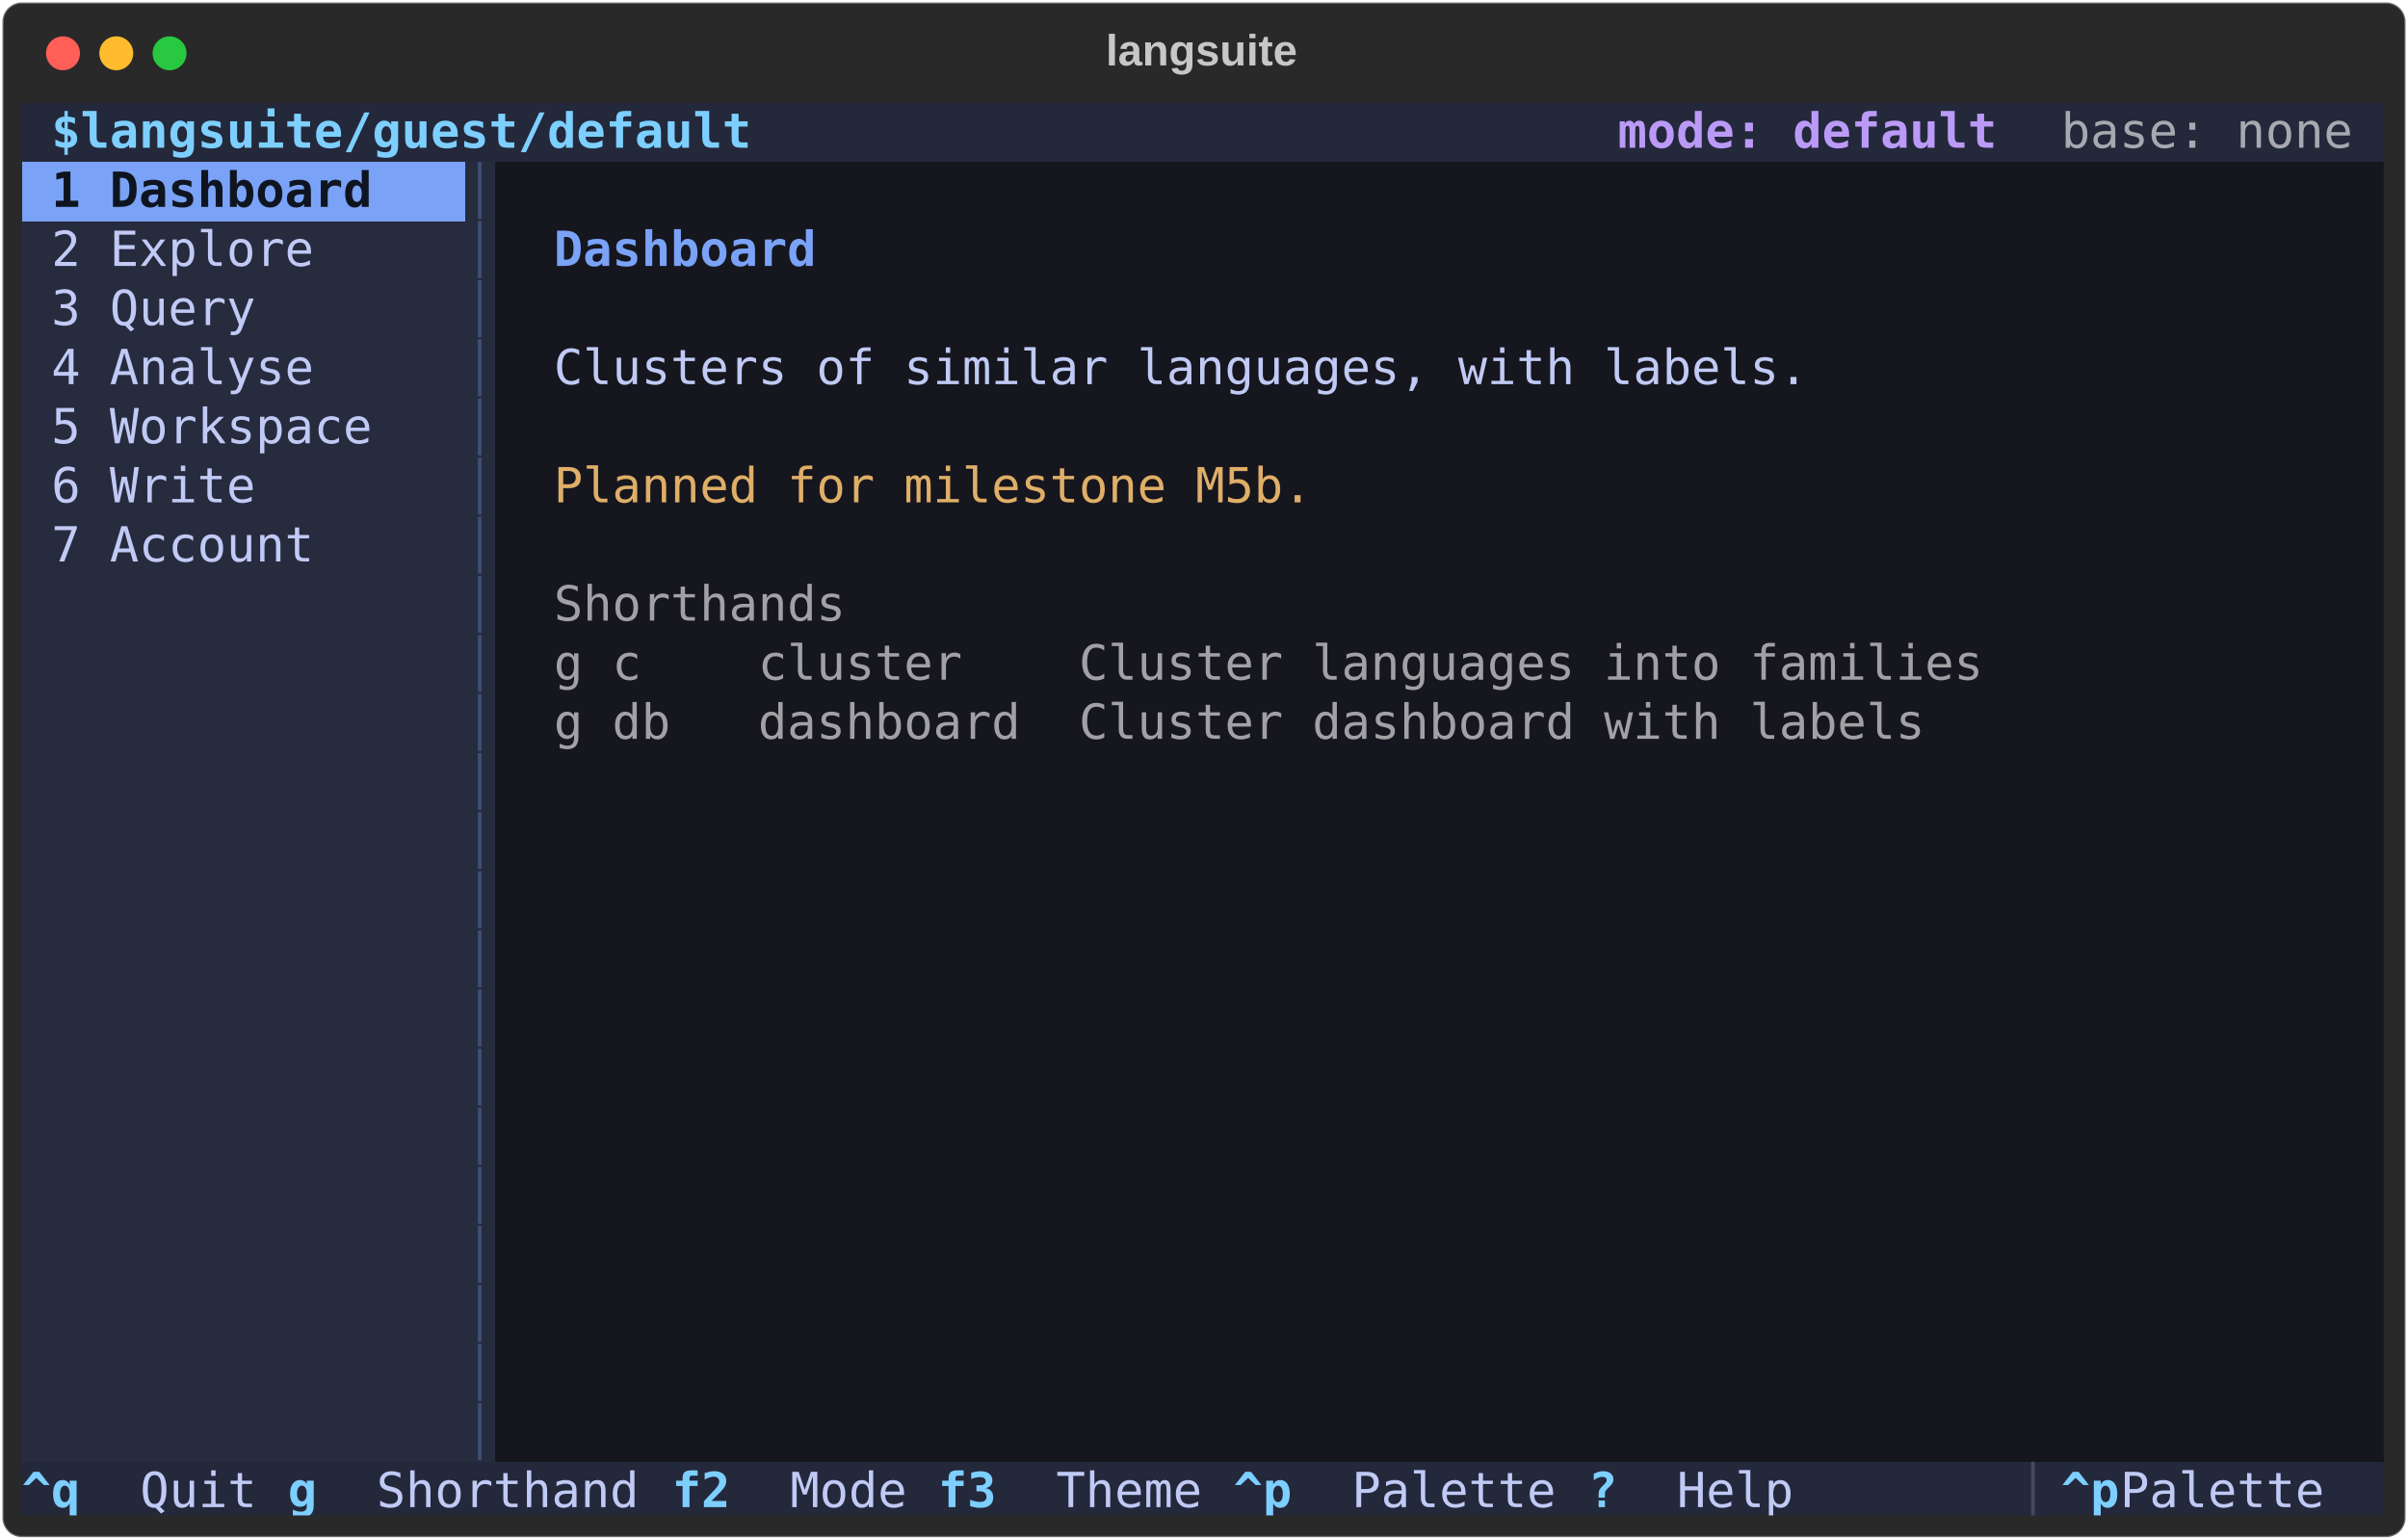
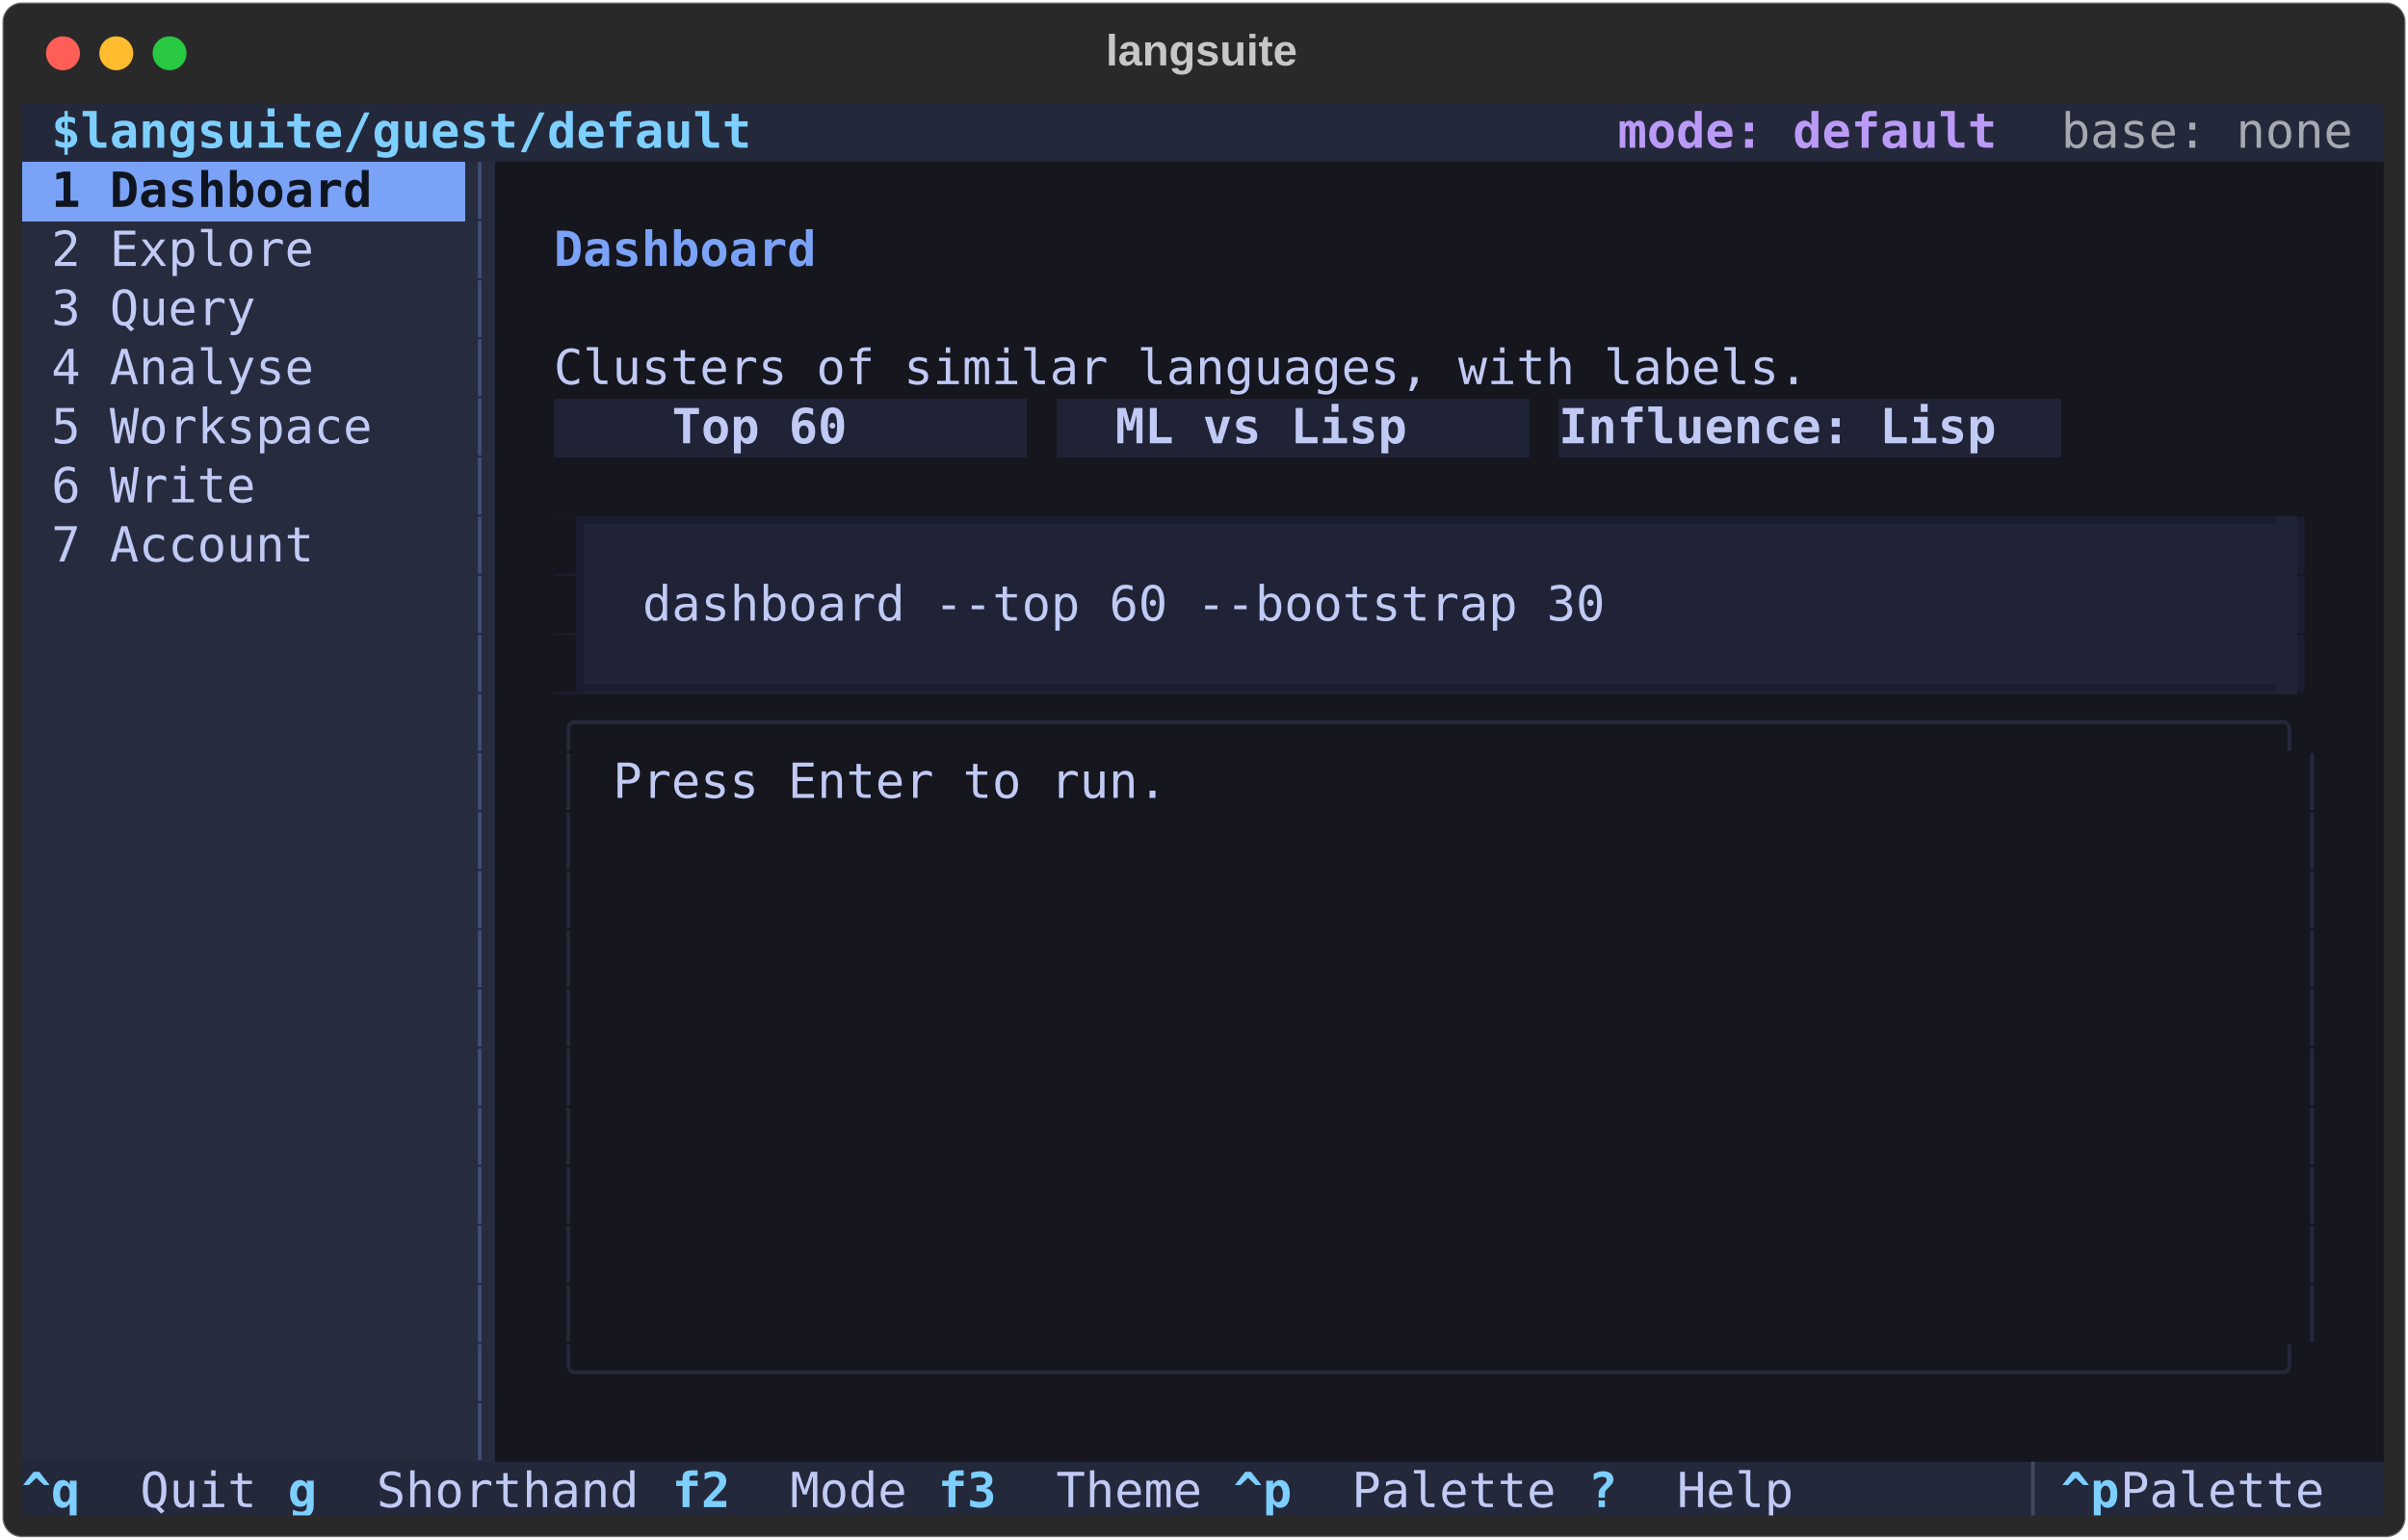
<svg xmlns="http://www.w3.org/2000/svg" class="rich-terminal" viewBox="0 0 994 635.6">
  <style>

    @font-face {
        font-family: "Fira Code";
        src: local("FiraCode-Regular"),
                url("https://cdnjs.cloudflare.com/ajax/libs/firacode/6.2.0/woff2/FiraCode-Regular.woff2") format("woff2"),
                url("https://cdnjs.cloudflare.com/ajax/libs/firacode/6.2.0/woff/FiraCode-Regular.woff") format("woff");
        font-style: normal;
        font-weight: 400;
    }
    @font-face {
        font-family: "Fira Code";
        src: local("FiraCode-Bold"),
                url("https://cdnjs.cloudflare.com/ajax/libs/firacode/6.2.0/woff2/FiraCode-Bold.woff2") format("woff2"),
                url("https://cdnjs.cloudflare.com/ajax/libs/firacode/6.2.0/woff/FiraCode-Bold.woff") format("woff");
        font-style: bold;
        font-weight: 700;
    }

    .terminal-matrix {
        font-family: Fira Code, monospace;
        font-size: 20px;
        line-height: 24.4px;
        font-variant-east-asian: full-width;
    }

    .terminal-title {
        font-size: 18px;
        font-weight: bold;
        font-family: arial;
    }

    .terminal-r1 { fill: #c5c8c6 }
.terminal-r2 { fill: #7dcfff;font-weight: bold }
.terminal-r3 { fill: #bb9af7;font-weight: bold }
.terminal-r4 { fill: #a7a9b0 }
.terminal-r5 { fill: #0f1520;font-weight: bold }
.terminal-r6 { fill: #3e4e74 }
.terminal-r7 { fill: #c0caf5 }
.terminal-r8 { fill: #7aa2f7;font-weight: bold }
- .terminal-r9 { fill: #dfaf68 }
- .terminal-r10 { fill: #a1a1a5 }
- .terminal-r11 { fill: #434860 }
+ .terminal-r9 { fill: #c0caf5;font-weight: bold }
+ .terminal-r10 { fill: #16161e }
+ .terminal-r11 { fill: #191d2f }
+ .terminal-r12 { fill: #24283b }
+ .terminal-r13 { fill: #434860 }
    </style>
  <defs>
    <clipPath id="terminal-clip-terminal">
      <rect x="0" y="0" width="975.0" height="584.6" />
    </clipPath>
    <clipPath id="terminal-line-0">
      <rect x="0" y="1.5" width="976" height="24.65" />
    </clipPath>
    <clipPath id="terminal-line-1">
      <rect x="0" y="25.9" width="976" height="24.65" />
    </clipPath>
    <clipPath id="terminal-line-2">
      <rect x="0" y="50.3" width="976" height="24.65" />
    </clipPath>
    <clipPath id="terminal-line-3">
      <rect x="0" y="74.7" width="976" height="24.65" />
    </clipPath>
    <clipPath id="terminal-line-4">
      <rect x="0" y="99.1" width="976" height="24.65" />
    </clipPath>
    <clipPath id="terminal-line-5">
      <rect x="0" y="123.5" width="976" height="24.65" />
    </clipPath>
    <clipPath id="terminal-line-6">
      <rect x="0" y="147.9" width="976" height="24.65" />
    </clipPath>
    <clipPath id="terminal-line-7">
      <rect x="0" y="172.3" width="976" height="24.65" />
    </clipPath>
    <clipPath id="terminal-line-8">
      <rect x="0" y="196.7" width="976" height="24.65" />
    </clipPath>
    <clipPath id="terminal-line-9">
      <rect x="0" y="221.1" width="976" height="24.65" />
    </clipPath>
    <clipPath id="terminal-line-10">
      <rect x="0" y="245.5" width="976" height="24.65" />
    </clipPath>
    <clipPath id="terminal-line-11">
      <rect x="0" y="269.9" width="976" height="24.65" />
    </clipPath>
    <clipPath id="terminal-line-12">
      <rect x="0" y="294.3" width="976" height="24.65" />
    </clipPath>
    <clipPath id="terminal-line-13">
      <rect x="0" y="318.7" width="976" height="24.65" />
    </clipPath>
    <clipPath id="terminal-line-14">
      <rect x="0" y="343.1" width="976" height="24.65" />
    </clipPath>
    <clipPath id="terminal-line-15">
      <rect x="0" y="367.5" width="976" height="24.65" />
    </clipPath>
    <clipPath id="terminal-line-16">
      <rect x="0" y="391.9" width="976" height="24.65" />
    </clipPath>
    <clipPath id="terminal-line-17">
      <rect x="0" y="416.3" width="976" height="24.65" />
    </clipPath>
    <clipPath id="terminal-line-18">
      <rect x="0" y="440.7" width="976" height="24.65" />
    </clipPath>
    <clipPath id="terminal-line-19">
      <rect x="0" y="465.1" width="976" height="24.65" />
    </clipPath>
    <clipPath id="terminal-line-20">
      <rect x="0" y="489.5" width="976" height="24.65" />
    </clipPath>
    <clipPath id="terminal-line-21">
      <rect x="0" y="513.9" width="976" height="24.65" />
    </clipPath>
    <clipPath id="terminal-line-22">
      <rect x="0" y="538.3" width="976" height="24.65" />
    </clipPath>
  </defs>
  <rect fill="#292929" stroke="rgba(255,255,255,0.35)" stroke-width="1" x="1" y="1" width="992" height="633.6" rx="8" />
  <text class="terminal-title" fill="#c5c8c6" text-anchor="middle" x="496" y="27">langsuite</text>
  <g transform="translate(26,22)">
    <circle cx="0" cy="0" r="7" fill="#ff5f57" />
    <circle cx="22" cy="0" r="7" fill="#febc2e" />
    <circle cx="44" cy="0" r="7" fill="#28c840" />
  </g>
  <g transform="translate(9, 41)" clip-path="url(#terminal-clip-terminal)">
    <rect fill="#24283b" x="0" y="1.5" width="12.2" height="24.65" shape-rendering="crispEdges" />
    <rect fill="#24283b" x="12.2" y="1.5" width="292.8" height="24.65" shape-rendering="crispEdges" />
    <rect fill="#24283b" x="305" y="1.5" width="353.8" height="24.65" shape-rendering="crispEdges" />
    <rect fill="#24283b" x="658.8" y="1.5" width="158.6" height="24.65" shape-rendering="crispEdges" />
    <rect fill="#24283b" x="817.4" y="1.5" width="24.4" height="24.65" shape-rendering="crispEdges" />
    <rect fill="#24283b" x="841.8" y="1.5" width="122" height="24.65" shape-rendering="crispEdges" />
    <rect fill="#24283b" x="963.8" y="1.5" width="12.2" height="24.65" shape-rendering="crispEdges" />
    <rect fill="#7aa2f7" x="0" y="25.9" width="12.2" height="24.65" shape-rendering="crispEdges" />
    <rect fill="#7aa2f7" x="12.2" y="25.9" width="134.2" height="24.65" shape-rendering="crispEdges" />
    <rect fill="#7aa2f7" x="146.4" y="25.9" width="36.6" height="24.65" shape-rendering="crispEdges" />
    <rect fill="#272b3e" x="183" y="25.9" width="12.2" height="24.65" shape-rendering="crispEdges" />
    <rect fill="#16161e" x="195.2" y="25.9" width="780.8" height="24.65" shape-rendering="crispEdges" />
    <rect fill="#272b3e" x="0" y="50.3" width="12.2" height="24.65" shape-rendering="crispEdges" />
    <rect fill="#272b3e" x="12.2" y="50.3" width="109.8" height="24.65" shape-rendering="crispEdges" />
    <rect fill="#272b3e" x="122" y="50.3" width="61" height="24.65" shape-rendering="crispEdges" />
    <rect fill="#272b3e" x="183" y="50.3" width="12.2" height="24.65" shape-rendering="crispEdges" />
    <rect fill="#16161e" x="195.2" y="50.3" width="24.4" height="24.65" shape-rendering="crispEdges" />
    <rect fill="#16161e" x="219.6" y="50.3" width="109.8" height="24.65" shape-rendering="crispEdges" />
    <rect fill="#16161e" x="329.4" y="50.3" width="646.6" height="24.65" shape-rendering="crispEdges" />
    <rect fill="#272b3e" x="0" y="74.7" width="12.2" height="24.65" shape-rendering="crispEdges" />
    <rect fill="#272b3e" x="12.2" y="74.7" width="85.4" height="24.65" shape-rendering="crispEdges" />
    <rect fill="#272b3e" x="97.6" y="74.7" width="85.4" height="24.65" shape-rendering="crispEdges" />
    <rect fill="#272b3e" x="183" y="74.7" width="12.2" height="24.65" shape-rendering="crispEdges" />
    <rect fill="#16161e" x="195.2" y="74.7" width="780.8" height="24.65" shape-rendering="crispEdges" />
    <rect fill="#272b3e" x="0" y="99.1" width="12.2" height="24.65" shape-rendering="crispEdges" />
    <rect fill="#272b3e" x="12.2" y="99.1" width="109.8" height="24.65" shape-rendering="crispEdges" />
    <rect fill="#272b3e" x="122" y="99.1" width="61" height="24.65" shape-rendering="crispEdges" />
    <rect fill="#272b3e" x="183" y="99.1" width="12.2" height="24.65" shape-rendering="crispEdges" />
    <rect fill="#16161e" x="195.2" y="99.1" width="24.4" height="24.65" shape-rendering="crispEdges" />
    <rect fill="#16161e" x="219.6" y="99.1" width="524.6" height="24.65" shape-rendering="crispEdges" />
    <rect fill="#16161e" x="744.2" y="99.1" width="231.8" height="24.65" shape-rendering="crispEdges" />
    <rect fill="#272b3e" x="0" y="123.5" width="12.2" height="24.65" shape-rendering="crispEdges" />
    <rect fill="#272b3e" x="12.2" y="123.5" width="134.2" height="24.65" shape-rendering="crispEdges" />
    <rect fill="#272b3e" x="146.4" y="123.5" width="36.6" height="24.65" shape-rendering="crispEdges" />
    <rect fill="#272b3e" x="183" y="123.5" width="12.2" height="24.65" shape-rendering="crispEdges" />
-     <rect fill="#16161e" x="195.2" y="123.5" width="780.8" height="24.65" shape-rendering="crispEdges" />
+     <rect fill="#16161e" x="195.2" y="123.5" width="24.4" height="24.65" shape-rendering="crispEdges" />
+     <rect fill="#1f2335" x="219.6" y="123.5" width="48.8" height="24.65" shape-rendering="crispEdges" />
+     <rect fill="#1f2335" x="268.4" y="123.5" width="97.6" height="24.65" shape-rendering="crispEdges" />
+     <rect fill="#1f2335" x="366" y="123.5" width="48.8" height="24.65" shape-rendering="crispEdges" />
+     <rect fill="#16161e" x="414.8" y="123.5" width="12.2" height="24.65" shape-rendering="crispEdges" />
+     <rect fill="#1f2335" x="427" y="123.5" width="24.4" height="24.65" shape-rendering="crispEdges" />
+     <rect fill="#1f2335" x="451.4" y="123.5" width="146.4" height="24.65" shape-rendering="crispEdges" />
+     <rect fill="#1f2335" x="597.8" y="123.5" width="24.4" height="24.65" shape-rendering="crispEdges" />
+     <rect fill="#16161e" x="622.2" y="123.5" width="12.2" height="24.65" shape-rendering="crispEdges" />
+     <rect fill="#1f2335" x="634.4" y="123.5" width="207.4" height="24.65" shape-rendering="crispEdges" />
+     <rect fill="#16161e" x="841.8" y="123.5" width="134.2" height="24.65" shape-rendering="crispEdges" />
    <rect fill="#272b3e" x="0" y="147.9" width="12.2" height="24.65" shape-rendering="crispEdges" />
    <rect fill="#272b3e" x="12.2" y="147.9" width="85.4" height="24.65" shape-rendering="crispEdges" />
    <rect fill="#272b3e" x="97.6" y="147.9" width="85.4" height="24.65" shape-rendering="crispEdges" />
    <rect fill="#272b3e" x="183" y="147.9" width="12.2" height="24.65" shape-rendering="crispEdges" />
-     <rect fill="#16161e" x="195.2" y="147.9" width="24.4" height="24.65" shape-rendering="crispEdges" />
-     <rect fill="#16161e" x="219.6" y="147.9" width="317.2" height="24.65" shape-rendering="crispEdges" />
-     <rect fill="#16161e" x="536.8" y="147.9" width="439.2" height="24.65" shape-rendering="crispEdges" />
+     <rect fill="#16161e" x="195.2" y="147.9" width="780.8" height="24.65" shape-rendering="crispEdges" />
    <rect fill="#272b3e" x="0" y="172.3" width="12.2" height="24.65" shape-rendering="crispEdges" />
    <rect fill="#272b3e" x="12.2" y="172.3" width="109.8" height="24.65" shape-rendering="crispEdges" />
    <rect fill="#272b3e" x="122" y="172.3" width="61" height="24.65" shape-rendering="crispEdges" />
    <rect fill="#272b3e" x="183" y="172.3" width="12.2" height="24.65" shape-rendering="crispEdges" />
-     <rect fill="#16161e" x="195.2" y="172.3" width="780.8" height="24.65" shape-rendering="crispEdges" />
+     <rect fill="#16161e" x="195.2" y="172.3" width="24.4" height="24.65" shape-rendering="crispEdges" />
+     <rect fill="#191d2f" x="219.6" y="172.3" width="12.2" height="24.65" shape-rendering="crispEdges" />
+     <rect fill="#1f2335" x="231.8" y="172.3" width="707.6" height="24.65" shape-rendering="crispEdges" />
+     <rect fill="#16161e" x="939.4" y="172.3" width="12.2" height="24.65" shape-rendering="crispEdges" />
+     <rect fill="#16161e" x="951.6" y="172.3" width="24.4" height="24.65" shape-rendering="crispEdges" />
    <rect fill="#272b3e" x="0" y="196.7" width="183" height="24.65" shape-rendering="crispEdges" />
    <rect fill="#272b3e" x="183" y="196.7" width="12.2" height="24.65" shape-rendering="crispEdges" />
    <rect fill="#16161e" x="195.2" y="196.7" width="24.4" height="24.65" shape-rendering="crispEdges" />
-     <rect fill="#16161e" x="219.6" y="196.7" width="122" height="24.65" shape-rendering="crispEdges" />
-     <rect fill="#16161e" x="341.6" y="196.7" width="634.4" height="24.65" shape-rendering="crispEdges" />
+     <rect fill="#191d2f" x="219.6" y="196.7" width="12.2" height="24.65" shape-rendering="crispEdges" />
+     <rect fill="#1f2335" x="231.8" y="196.7" width="24.4" height="24.65" shape-rendering="crispEdges" />
+     <rect fill="#1f2335" x="256.2" y="196.7" width="658.8" height="24.65" shape-rendering="crispEdges" />
+     <rect fill="#1f2335" x="915" y="196.7" width="24.4" height="24.65" shape-rendering="crispEdges" />
+     <rect fill="#16161e" x="939.4" y="196.7" width="12.2" height="24.65" shape-rendering="crispEdges" />
+     <rect fill="#16161e" x="951.6" y="196.7" width="24.4" height="24.65" shape-rendering="crispEdges" />
    <rect fill="#272b3e" x="0" y="221.1" width="183" height="24.65" shape-rendering="crispEdges" />
    <rect fill="#272b3e" x="183" y="221.1" width="12.2" height="24.65" shape-rendering="crispEdges" />
    <rect fill="#16161e" x="195.2" y="221.1" width="24.4" height="24.65" shape-rendering="crispEdges" />
-     <rect fill="#16161e" x="219.6" y="221.1" width="622.2" height="24.65" shape-rendering="crispEdges" />
-     <rect fill="#16161e" x="841.8" y="221.1" width="134.2" height="24.65" shape-rendering="crispEdges" />
+     <rect fill="#191d2f" x="219.6" y="221.1" width="12.2" height="24.65" shape-rendering="crispEdges" />
+     <rect fill="#1f2335" x="231.8" y="221.1" width="707.6" height="24.65" shape-rendering="crispEdges" />
+     <rect fill="#16161e" x="939.4" y="221.1" width="12.2" height="24.65" shape-rendering="crispEdges" />
+     <rect fill="#16161e" x="951.6" y="221.1" width="24.4" height="24.65" shape-rendering="crispEdges" />
    <rect fill="#272b3e" x="0" y="245.5" width="183" height="24.65" shape-rendering="crispEdges" />
    <rect fill="#272b3e" x="183" y="245.5" width="12.2" height="24.65" shape-rendering="crispEdges" />
    <rect fill="#16161e" x="195.2" y="245.5" width="24.4" height="24.65" shape-rendering="crispEdges" />
-     <rect fill="#16161e" x="219.6" y="245.5" width="597.8" height="24.65" shape-rendering="crispEdges" />
-     <rect fill="#16161e" x="817.4" y="245.5" width="158.6" height="24.65" shape-rendering="crispEdges" />
+     <rect fill="#16161e" x="219.6" y="245.5" width="732" height="24.65" shape-rendering="crispEdges" />
+     <rect fill="#16161e" x="951.6" y="245.5" width="24.4" height="24.65" shape-rendering="crispEdges" />
    <rect fill="#272b3e" x="0" y="269.9" width="183" height="24.65" shape-rendering="crispEdges" />
    <rect fill="#272b3e" x="183" y="269.9" width="12.2" height="24.65" shape-rendering="crispEdges" />
-     <rect fill="#16161e" x="195.2" y="269.9" width="780.8" height="24.65" shape-rendering="crispEdges" />
+     <rect fill="#16161e" x="195.2" y="269.9" width="24.4" height="24.65" shape-rendering="crispEdges" />
+     <rect fill="#16161e" x="219.6" y="269.9" width="12.2" height="24.65" shape-rendering="crispEdges" />
+     <rect fill="#16161e" x="231.8" y="269.9" width="12.2" height="24.65" shape-rendering="crispEdges" />
+     <rect fill="#16161e" x="244" y="269.9" width="231.8" height="24.65" shape-rendering="crispEdges" />
+     <rect fill="#16161e" x="475.8" y="269.9" width="463.6" height="24.65" shape-rendering="crispEdges" />
+     <rect fill="#16161e" x="939.4" y="269.9" width="12.2" height="24.65" shape-rendering="crispEdges" />
+     <rect fill="#16161e" x="951.6" y="269.9" width="24.4" height="24.65" shape-rendering="crispEdges" />
    <rect fill="#272b3e" x="0" y="294.3" width="183" height="24.65" shape-rendering="crispEdges" />
    <rect fill="#272b3e" x="183" y="294.3" width="12.2" height="24.65" shape-rendering="crispEdges" />
-     <rect fill="#16161e" x="195.2" y="294.3" width="780.8" height="24.65" shape-rendering="crispEdges" />
+     <rect fill="#16161e" x="195.2" y="294.3" width="24.4" height="24.65" shape-rendering="crispEdges" />
+     <rect fill="#16161e" x="219.6" y="294.3" width="12.2" height="24.65" shape-rendering="crispEdges" />
+     <rect fill="#16161e" x="231.8" y="294.3" width="707.6" height="24.65" shape-rendering="crispEdges" />
+     <rect fill="#16161e" x="939.4" y="294.3" width="12.2" height="24.65" shape-rendering="crispEdges" />
+     <rect fill="#16161e" x="951.6" y="294.3" width="24.4" height="24.65" shape-rendering="crispEdges" />
    <rect fill="#272b3e" x="0" y="318.7" width="183" height="24.65" shape-rendering="crispEdges" />
    <rect fill="#272b3e" x="183" y="318.7" width="12.2" height="24.65" shape-rendering="crispEdges" />
-     <rect fill="#16161e" x="195.2" y="318.7" width="780.8" height="24.65" shape-rendering="crispEdges" />
+     <rect fill="#16161e" x="195.2" y="318.7" width="24.4" height="24.65" shape-rendering="crispEdges" />
+     <rect fill="#16161e" x="219.6" y="318.7" width="12.2" height="24.65" shape-rendering="crispEdges" />
+     <rect fill="#16161e" x="231.8" y="318.7" width="707.6" height="24.65" shape-rendering="crispEdges" />
+     <rect fill="#16161e" x="939.4" y="318.7" width="12.2" height="24.65" shape-rendering="crispEdges" />
+     <rect fill="#16161e" x="951.6" y="318.7" width="24.4" height="24.65" shape-rendering="crispEdges" />
    <rect fill="#272b3e" x="0" y="343.1" width="183" height="24.65" shape-rendering="crispEdges" />
    <rect fill="#272b3e" x="183" y="343.1" width="12.2" height="24.65" shape-rendering="crispEdges" />
-     <rect fill="#16161e" x="195.2" y="343.1" width="780.8" height="24.65" shape-rendering="crispEdges" />
+     <rect fill="#16161e" x="195.2" y="343.1" width="24.4" height="24.65" shape-rendering="crispEdges" />
+     <rect fill="#16161e" x="219.6" y="343.1" width="12.2" height="24.65" shape-rendering="crispEdges" />
+     <rect fill="#16161e" x="231.8" y="343.1" width="707.6" height="24.65" shape-rendering="crispEdges" />
+     <rect fill="#16161e" x="939.4" y="343.1" width="12.2" height="24.65" shape-rendering="crispEdges" />
+     <rect fill="#16161e" x="951.6" y="343.1" width="24.4" height="24.65" shape-rendering="crispEdges" />
    <rect fill="#272b3e" x="0" y="367.5" width="183" height="24.65" shape-rendering="crispEdges" />
    <rect fill="#272b3e" x="183" y="367.5" width="12.2" height="24.65" shape-rendering="crispEdges" />
-     <rect fill="#16161e" x="195.2" y="367.5" width="780.8" height="24.65" shape-rendering="crispEdges" />
+     <rect fill="#16161e" x="195.2" y="367.5" width="24.4" height="24.65" shape-rendering="crispEdges" />
+     <rect fill="#16161e" x="219.6" y="367.5" width="12.2" height="24.65" shape-rendering="crispEdges" />
+     <rect fill="#16161e" x="231.8" y="367.5" width="707.6" height="24.65" shape-rendering="crispEdges" />
+     <rect fill="#16161e" x="939.4" y="367.5" width="12.2" height="24.65" shape-rendering="crispEdges" />
+     <rect fill="#16161e" x="951.6" y="367.5" width="24.4" height="24.65" shape-rendering="crispEdges" />
    <rect fill="#272b3e" x="0" y="391.9" width="183" height="24.65" shape-rendering="crispEdges" />
    <rect fill="#272b3e" x="183" y="391.9" width="12.2" height="24.65" shape-rendering="crispEdges" />
-     <rect fill="#16161e" x="195.2" y="391.9" width="780.8" height="24.65" shape-rendering="crispEdges" />
+     <rect fill="#16161e" x="195.2" y="391.9" width="24.4" height="24.65" shape-rendering="crispEdges" />
+     <rect fill="#16161e" x="219.6" y="391.9" width="12.2" height="24.65" shape-rendering="crispEdges" />
+     <rect fill="#16161e" x="231.8" y="391.9" width="707.6" height="24.65" shape-rendering="crispEdges" />
+     <rect fill="#16161e" x="939.4" y="391.9" width="12.2" height="24.65" shape-rendering="crispEdges" />
+     <rect fill="#16161e" x="951.6" y="391.9" width="24.4" height="24.65" shape-rendering="crispEdges" />
    <rect fill="#272b3e" x="0" y="416.3" width="183" height="24.65" shape-rendering="crispEdges" />
    <rect fill="#272b3e" x="183" y="416.3" width="12.2" height="24.65" shape-rendering="crispEdges" />
-     <rect fill="#16161e" x="195.2" y="416.3" width="780.8" height="24.65" shape-rendering="crispEdges" />
+     <rect fill="#16161e" x="195.2" y="416.3" width="24.4" height="24.65" shape-rendering="crispEdges" />
+     <rect fill="#16161e" x="219.6" y="416.3" width="12.2" height="24.65" shape-rendering="crispEdges" />
+     <rect fill="#16161e" x="231.8" y="416.3" width="707.6" height="24.65" shape-rendering="crispEdges" />
+     <rect fill="#16161e" x="939.4" y="416.3" width="12.2" height="24.65" shape-rendering="crispEdges" />
+     <rect fill="#16161e" x="951.6" y="416.3" width="24.4" height="24.65" shape-rendering="crispEdges" />
    <rect fill="#272b3e" x="0" y="440.7" width="183" height="24.65" shape-rendering="crispEdges" />
    <rect fill="#272b3e" x="183" y="440.7" width="12.2" height="24.65" shape-rendering="crispEdges" />
-     <rect fill="#16161e" x="195.2" y="440.7" width="780.8" height="24.65" shape-rendering="crispEdges" />
+     <rect fill="#16161e" x="195.2" y="440.7" width="24.4" height="24.65" shape-rendering="crispEdges" />
+     <rect fill="#16161e" x="219.6" y="440.7" width="12.2" height="24.65" shape-rendering="crispEdges" />
+     <rect fill="#16161e" x="231.8" y="440.7" width="707.6" height="24.65" shape-rendering="crispEdges" />
+     <rect fill="#16161e" x="939.4" y="440.7" width="12.2" height="24.65" shape-rendering="crispEdges" />
+     <rect fill="#16161e" x="951.6" y="440.7" width="24.4" height="24.65" shape-rendering="crispEdges" />
    <rect fill="#272b3e" x="0" y="465.1" width="183" height="24.65" shape-rendering="crispEdges" />
    <rect fill="#272b3e" x="183" y="465.1" width="12.2" height="24.65" shape-rendering="crispEdges" />
-     <rect fill="#16161e" x="195.2" y="465.1" width="780.8" height="24.65" shape-rendering="crispEdges" />
+     <rect fill="#16161e" x="195.2" y="465.1" width="24.4" height="24.65" shape-rendering="crispEdges" />
+     <rect fill="#16161e" x="219.6" y="465.1" width="12.2" height="24.65" shape-rendering="crispEdges" />
+     <rect fill="#16161e" x="231.8" y="465.1" width="707.6" height="24.65" shape-rendering="crispEdges" />
+     <rect fill="#16161e" x="939.4" y="465.1" width="12.2" height="24.65" shape-rendering="crispEdges" />
+     <rect fill="#16161e" x="951.6" y="465.1" width="24.4" height="24.65" shape-rendering="crispEdges" />
    <rect fill="#272b3e" x="0" y="489.5" width="183" height="24.65" shape-rendering="crispEdges" />
    <rect fill="#272b3e" x="183" y="489.5" width="12.2" height="24.65" shape-rendering="crispEdges" />
-     <rect fill="#16161e" x="195.2" y="489.5" width="780.8" height="24.65" shape-rendering="crispEdges" />
+     <rect fill="#16161e" x="195.2" y="489.5" width="24.4" height="24.65" shape-rendering="crispEdges" />
+     <rect fill="#16161e" x="219.6" y="489.5" width="12.2" height="24.65" shape-rendering="crispEdges" />
+     <rect fill="#16161e" x="231.8" y="489.5" width="707.6" height="24.65" shape-rendering="crispEdges" />
+     <rect fill="#16161e" x="939.4" y="489.5" width="12.2" height="24.65" shape-rendering="crispEdges" />
+     <rect fill="#16161e" x="951.6" y="489.5" width="24.4" height="24.65" shape-rendering="crispEdges" />
    <rect fill="#272b3e" x="0" y="513.9" width="183" height="24.65" shape-rendering="crispEdges" />
    <rect fill="#272b3e" x="183" y="513.9" width="12.2" height="24.65" shape-rendering="crispEdges" />
-     <rect fill="#16161e" x="195.2" y="513.9" width="780.8" height="24.65" shape-rendering="crispEdges" />
+     <rect fill="#16161e" x="195.2" y="513.9" width="24.4" height="24.65" shape-rendering="crispEdges" />
+     <rect fill="#16161e" x="219.6" y="513.9" width="732" height="24.65" shape-rendering="crispEdges" />
+     <rect fill="#16161e" x="951.6" y="513.9" width="24.4" height="24.65" shape-rendering="crispEdges" />
    <rect fill="#272b3e" x="0" y="538.3" width="183" height="24.65" shape-rendering="crispEdges" />
    <rect fill="#272b3e" x="183" y="538.3" width="12.2" height="24.65" shape-rendering="crispEdges" />
    <rect fill="#16161e" x="195.2" y="538.3" width="780.8" height="24.65" shape-rendering="crispEdges" />
    <rect fill="#24283b" x="0" y="562.7" width="48.8" height="24.65" shape-rendering="crispEdges" />
    <rect fill="#24283b" x="48.8" y="562.7" width="61" height="24.65" shape-rendering="crispEdges" />
    <rect fill="#24283b" x="109.8" y="562.7" width="36.6" height="24.65" shape-rendering="crispEdges" />
    <rect fill="#24283b" x="146.4" y="562.7" width="122" height="24.65" shape-rendering="crispEdges" />
    <rect fill="#24283b" x="268.4" y="562.7" width="48.8" height="24.65" shape-rendering="crispEdges" />
    <rect fill="#24283b" x="317.2" y="562.7" width="61" height="24.65" shape-rendering="crispEdges" />
    <rect fill="#24283b" x="378.2" y="562.7" width="48.8" height="24.65" shape-rendering="crispEdges" />
    <rect fill="#24283b" x="427" y="562.7" width="73.2" height="24.65" shape-rendering="crispEdges" />
    <rect fill="#24283b" x="500.2" y="562.7" width="48.8" height="24.65" shape-rendering="crispEdges" />
    <rect fill="#24283b" x="549" y="562.7" width="97.6" height="24.65" shape-rendering="crispEdges" />
    <rect fill="#24283b" x="646.6" y="562.7" width="36.6" height="24.65" shape-rendering="crispEdges" />
    <rect fill="#24283b" x="683.2" y="562.7" width="61" height="24.65" shape-rendering="crispEdges" />
    <rect fill="#24283b" x="744.2" y="562.7" width="85.4" height="24.65" shape-rendering="crispEdges" />
    <rect fill="#24283b" x="829.6" y="562.7" width="12.2" height="24.65" shape-rendering="crispEdges" />
    <rect fill="#24283b" x="841.8" y="562.7" width="24.4" height="24.65" shape-rendering="crispEdges" />
    <rect fill="#24283b" x="866.2" y="562.7" width="97.6" height="24.65" shape-rendering="crispEdges" />
    <rect fill="#24283b" x="963.8" y="562.7" width="12.2" height="24.65" shape-rendering="crispEdges" />
    <g class="terminal-matrix">
      <text class="terminal-r2" x="12.2" y="20" textLength="292.8" clip-path="url(#terminal-line-0)">$langsuite/guest/default</text>
      <text class="terminal-r3" x="658.8" y="20" textLength="158.6" clip-path="url(#terminal-line-0)">mode: default</text>
      <text class="terminal-r4" x="841.8" y="20" textLength="122" clip-path="url(#terminal-line-0)">base: none</text>
      <text class="terminal-r1" x="976" y="20" textLength="12.2" clip-path="url(#terminal-line-0)">
</text>
      <text class="terminal-r5" x="12.2" y="44.4" textLength="134.2" clip-path="url(#terminal-line-1)">1 Dashboard</text>
      <text class="terminal-r6" x="183" y="44.4" textLength="12.2" clip-path="url(#terminal-line-1)">│</text>
      <text class="terminal-r1" x="976" y="44.4" textLength="12.2" clip-path="url(#terminal-line-1)">
</text>
      <text class="terminal-r7" x="12.2" y="68.8" textLength="109.8" clip-path="url(#terminal-line-2)">2 Explore</text>
      <text class="terminal-r6" x="183" y="68.8" textLength="12.2" clip-path="url(#terminal-line-2)">│</text>
      <text class="terminal-r8" x="219.6" y="68.8" textLength="109.8" clip-path="url(#terminal-line-2)">Dashboard</text>
      <text class="terminal-r1" x="976" y="68.8" textLength="12.2" clip-path="url(#terminal-line-2)">
</text>
      <text class="terminal-r7" x="12.2" y="93.2" textLength="85.4" clip-path="url(#terminal-line-3)">3 Query</text>
      <text class="terminal-r6" x="183" y="93.2" textLength="12.2" clip-path="url(#terminal-line-3)">│</text>
      <text class="terminal-r1" x="976" y="93.2" textLength="12.2" clip-path="url(#terminal-line-3)">
</text>
      <text class="terminal-r7" x="12.2" y="117.6" textLength="109.8" clip-path="url(#terminal-line-4)">4 Analyse</text>
      <text class="terminal-r6" x="183" y="117.6" textLength="12.2" clip-path="url(#terminal-line-4)">│</text>
      <text class="terminal-r7" x="219.6" y="117.6" textLength="524.6" clip-path="url(#terminal-line-4)">Clusters of similar languages, with labels.</text>
      <text class="terminal-r1" x="976" y="117.6" textLength="12.2" clip-path="url(#terminal-line-4)">
</text>
      <text class="terminal-r7" x="12.2" y="142" textLength="134.2" clip-path="url(#terminal-line-5)">5 Workspace</text>
      <text class="terminal-r6" x="183" y="142" textLength="12.2" clip-path="url(#terminal-line-5)">│</text>
+       <text class="terminal-r9" x="268.4" y="142" textLength="97.6" clip-path="url(#terminal-line-5)"> Top 60 </text>
+       <text class="terminal-r9" x="451.4" y="142" textLength="146.4" clip-path="url(#terminal-line-5)"> ML vs Lisp </text>
+       <text class="terminal-r9" x="634.4" y="142" textLength="207.4" clip-path="url(#terminal-line-5)"> Influence: Lisp </text>
      <text class="terminal-r1" x="976" y="142" textLength="12.2" clip-path="url(#terminal-line-5)">
</text>
      <text class="terminal-r7" x="12.2" y="166.4" textLength="85.4" clip-path="url(#terminal-line-6)">6 Write</text>
      <text class="terminal-r6" x="183" y="166.4" textLength="12.2" clip-path="url(#terminal-line-6)">│</text>
-       <text class="terminal-r9" x="219.6" y="166.4" textLength="317.2" clip-path="url(#terminal-line-6)">Planned for milestone M5b.</text>
      <text class="terminal-r1" x="976" y="166.4" textLength="12.2" clip-path="url(#terminal-line-6)">
</text>
      <text class="terminal-r7" x="12.2" y="190.8" textLength="109.8" clip-path="url(#terminal-line-7)">7 Account</text>
      <text class="terminal-r6" x="183" y="190.8" textLength="12.2" clip-path="url(#terminal-line-7)">│</text>
+       <text class="terminal-r10" x="219.6" y="190.8" textLength="12.2" clip-path="url(#terminal-line-7)">▊</text>
+       <text class="terminal-r11" x="231.8" y="190.8" textLength="707.6" clip-path="url(#terminal-line-7)">▔▔▔▔▔▔▔▔▔▔▔▔▔▔▔▔▔▔▔▔▔▔▔▔▔▔▔▔▔▔▔▔▔▔▔▔▔▔▔▔▔▔▔▔▔▔▔▔▔▔▔▔▔▔▔▔▔▔</text>
+       <text class="terminal-r11" x="939.4" y="190.8" textLength="12.2" clip-path="url(#terminal-line-7)">▎</text>
      <text class="terminal-r1" x="976" y="190.8" textLength="12.2" clip-path="url(#terminal-line-7)">
</text>
      <text class="terminal-r6" x="183" y="215.2" textLength="12.2" clip-path="url(#terminal-line-8)">│</text>
-       <text class="terminal-r10" x="219.6" y="215.2" textLength="122" clip-path="url(#terminal-line-8)">Shorthands</text>
+       <text class="terminal-r10" x="219.6" y="215.2" textLength="12.2" clip-path="url(#terminal-line-8)">▊</text>
+       <text class="terminal-r7" x="256.2" y="215.2" textLength="658.8" clip-path="url(#terminal-line-8)">dashboard --top 60 --bootstrap 30                     </text>
+       <text class="terminal-r11" x="939.4" y="215.2" textLength="12.2" clip-path="url(#terminal-line-8)">▎</text>
      <text class="terminal-r1" x="976" y="215.2" textLength="12.2" clip-path="url(#terminal-line-8)">
</text>
      <text class="terminal-r6" x="183" y="239.6" textLength="12.2" clip-path="url(#terminal-line-9)">│</text>
-       <text class="terminal-r10" x="219.6" y="239.6" textLength="622.2" clip-path="url(#terminal-line-9)">  g c    cluster    Cluster languages into families</text>
+       <text class="terminal-r10" x="219.6" y="239.6" textLength="12.2" clip-path="url(#terminal-line-9)">▊</text>
+       <text class="terminal-r11" x="231.8" y="239.6" textLength="707.6" clip-path="url(#terminal-line-9)">▁▁▁▁▁▁▁▁▁▁▁▁▁▁▁▁▁▁▁▁▁▁▁▁▁▁▁▁▁▁▁▁▁▁▁▁▁▁▁▁▁▁▁▁▁▁▁▁▁▁▁▁▁▁▁▁▁▁</text>
+       <text class="terminal-r11" x="939.4" y="239.6" textLength="12.2" clip-path="url(#terminal-line-9)">▎</text>
      <text class="terminal-r1" x="976" y="239.6" textLength="12.2" clip-path="url(#terminal-line-9)">
</text>
      <text class="terminal-r6" x="183" y="264" textLength="12.2" clip-path="url(#terminal-line-10)">│</text>
-       <text class="terminal-r10" x="219.6" y="264" textLength="597.8" clip-path="url(#terminal-line-10)">  g db   dashboard  Cluster dashboard with labels</text>
+       <text class="terminal-r12" x="219.6" y="264" textLength="732" clip-path="url(#terminal-line-10)">╭──────────────────────────────────────────────────────────╮</text>
      <text class="terminal-r1" x="976" y="264" textLength="12.2" clip-path="url(#terminal-line-10)">
</text>
      <text class="terminal-r6" x="183" y="288.4" textLength="12.2" clip-path="url(#terminal-line-11)">│</text>
+       <text class="terminal-r12" x="219.6" y="288.4" textLength="12.2" clip-path="url(#terminal-line-11)">│</text>
+       <text class="terminal-r7" x="244" y="288.4" textLength="231.8" clip-path="url(#terminal-line-11)">Press Enter to run.</text>
+       <text class="terminal-r12" x="939.4" y="288.4" textLength="12.2" clip-path="url(#terminal-line-11)">│</text>
      <text class="terminal-r1" x="976" y="288.4" textLength="12.2" clip-path="url(#terminal-line-11)">
</text>
      <text class="terminal-r6" x="183" y="312.8" textLength="12.2" clip-path="url(#terminal-line-12)">│</text>
+       <text class="terminal-r12" x="219.6" y="312.8" textLength="12.2" clip-path="url(#terminal-line-12)">│</text>
+       <text class="terminal-r12" x="939.4" y="312.8" textLength="12.2" clip-path="url(#terminal-line-12)">│</text>
      <text class="terminal-r1" x="976" y="312.8" textLength="12.2" clip-path="url(#terminal-line-12)">
</text>
      <text class="terminal-r6" x="183" y="337.2" textLength="12.2" clip-path="url(#terminal-line-13)">│</text>
+       <text class="terminal-r12" x="219.6" y="337.2" textLength="12.2" clip-path="url(#terminal-line-13)">│</text>
+       <text class="terminal-r12" x="939.4" y="337.2" textLength="12.2" clip-path="url(#terminal-line-13)">│</text>
      <text class="terminal-r1" x="976" y="337.2" textLength="12.2" clip-path="url(#terminal-line-13)">
</text>
      <text class="terminal-r6" x="183" y="361.6" textLength="12.2" clip-path="url(#terminal-line-14)">│</text>
+       <text class="terminal-r12" x="219.6" y="361.6" textLength="12.2" clip-path="url(#terminal-line-14)">│</text>
+       <text class="terminal-r12" x="939.4" y="361.6" textLength="12.2" clip-path="url(#terminal-line-14)">│</text>
      <text class="terminal-r1" x="976" y="361.6" textLength="12.2" clip-path="url(#terminal-line-14)">
</text>
      <text class="terminal-r6" x="183" y="386" textLength="12.2" clip-path="url(#terminal-line-15)">│</text>
+       <text class="terminal-r12" x="219.6" y="386" textLength="12.2" clip-path="url(#terminal-line-15)">│</text>
+       <text class="terminal-r12" x="939.4" y="386" textLength="12.2" clip-path="url(#terminal-line-15)">│</text>
      <text class="terminal-r1" x="976" y="386" textLength="12.2" clip-path="url(#terminal-line-15)">
</text>
      <text class="terminal-r6" x="183" y="410.4" textLength="12.2" clip-path="url(#terminal-line-16)">│</text>
+       <text class="terminal-r12" x="219.6" y="410.4" textLength="12.2" clip-path="url(#terminal-line-16)">│</text>
+       <text class="terminal-r12" x="939.4" y="410.4" textLength="12.2" clip-path="url(#terminal-line-16)">│</text>
      <text class="terminal-r1" x="976" y="410.4" textLength="12.2" clip-path="url(#terminal-line-16)">
</text>
      <text class="terminal-r6" x="183" y="434.8" textLength="12.2" clip-path="url(#terminal-line-17)">│</text>
+       <text class="terminal-r12" x="219.6" y="434.8" textLength="12.2" clip-path="url(#terminal-line-17)">│</text>
+       <text class="terminal-r12" x="939.4" y="434.8" textLength="12.2" clip-path="url(#terminal-line-17)">│</text>
      <text class="terminal-r1" x="976" y="434.8" textLength="12.2" clip-path="url(#terminal-line-17)">
</text>
      <text class="terminal-r6" x="183" y="459.2" textLength="12.2" clip-path="url(#terminal-line-18)">│</text>
+       <text class="terminal-r12" x="219.6" y="459.2" textLength="12.2" clip-path="url(#terminal-line-18)">│</text>
+       <text class="terminal-r12" x="939.4" y="459.2" textLength="12.2" clip-path="url(#terminal-line-18)">│</text>
      <text class="terminal-r1" x="976" y="459.2" textLength="12.2" clip-path="url(#terminal-line-18)">
</text>
      <text class="terminal-r6" x="183" y="483.6" textLength="12.2" clip-path="url(#terminal-line-19)">│</text>
+       <text class="terminal-r12" x="219.6" y="483.6" textLength="12.2" clip-path="url(#terminal-line-19)">│</text>
+       <text class="terminal-r12" x="939.4" y="483.6" textLength="12.2" clip-path="url(#terminal-line-19)">│</text>
      <text class="terminal-r1" x="976" y="483.6" textLength="12.2" clip-path="url(#terminal-line-19)">
</text>
      <text class="terminal-r6" x="183" y="508" textLength="12.2" clip-path="url(#terminal-line-20)">│</text>
+       <text class="terminal-r12" x="219.6" y="508" textLength="12.2" clip-path="url(#terminal-line-20)">│</text>
+       <text class="terminal-r12" x="939.4" y="508" textLength="12.2" clip-path="url(#terminal-line-20)">│</text>
      <text class="terminal-r1" x="976" y="508" textLength="12.2" clip-path="url(#terminal-line-20)">
</text>
      <text class="terminal-r6" x="183" y="532.4" textLength="12.2" clip-path="url(#terminal-line-21)">│</text>
+       <text class="terminal-r12" x="219.6" y="532.4" textLength="732" clip-path="url(#terminal-line-21)">╰──────────────────────────────────────────────────────────╯</text>
      <text class="terminal-r1" x="976" y="532.4" textLength="12.2" clip-path="url(#terminal-line-21)">
</text>
      <text class="terminal-r6" x="183" y="556.8" textLength="12.2" clip-path="url(#terminal-line-22)">│</text>
      <text class="terminal-r1" x="976" y="556.8" textLength="12.2" clip-path="url(#terminal-line-22)">
</text>
      <text class="terminal-r2" x="0" y="581.2" textLength="48.8" clip-path="url(#terminal-line-23)"> ^q </text>
      <text class="terminal-r7" x="48.8" y="581.2" textLength="61" clip-path="url(#terminal-line-23)">Quit </text>
      <text class="terminal-r2" x="109.8" y="581.2" textLength="36.6" clip-path="url(#terminal-line-23)"> g </text>
      <text class="terminal-r7" x="146.4" y="581.2" textLength="122" clip-path="url(#terminal-line-23)">Shorthand </text>
      <text class="terminal-r2" x="268.4" y="581.2" textLength="48.8" clip-path="url(#terminal-line-23)"> f2 </text>
      <text class="terminal-r7" x="317.2" y="581.2" textLength="61" clip-path="url(#terminal-line-23)">Mode </text>
      <text class="terminal-r2" x="378.2" y="581.2" textLength="48.8" clip-path="url(#terminal-line-23)"> f3 </text>
      <text class="terminal-r7" x="427" y="581.2" textLength="73.2" clip-path="url(#terminal-line-23)">Theme </text>
      <text class="terminal-r2" x="500.2" y="581.2" textLength="48.8" clip-path="url(#terminal-line-23)"> ^p </text>
      <text class="terminal-r7" x="549" y="581.2" textLength="97.6" clip-path="url(#terminal-line-23)">Palette </text>
      <text class="terminal-r2" x="646.6" y="581.2" textLength="36.6" clip-path="url(#terminal-line-23)"> ? </text>
      <text class="terminal-r7" x="683.2" y="581.2" textLength="61" clip-path="url(#terminal-line-23)">Help </text>
-       <text class="terminal-r11" x="829.6" y="581.2" textLength="12.2" clip-path="url(#terminal-line-23)">▏</text>
+       <text class="terminal-r13" x="829.6" y="581.2" textLength="12.2" clip-path="url(#terminal-line-23)">▏</text>
      <text class="terminal-r2" x="841.8" y="581.2" textLength="24.4" clip-path="url(#terminal-line-23)">^p</text>
      <text class="terminal-r7" x="866.2" y="581.2" textLength="97.6" clip-path="url(#terminal-line-23)"> Palette</text>
    </g>
  </g>
</svg>
